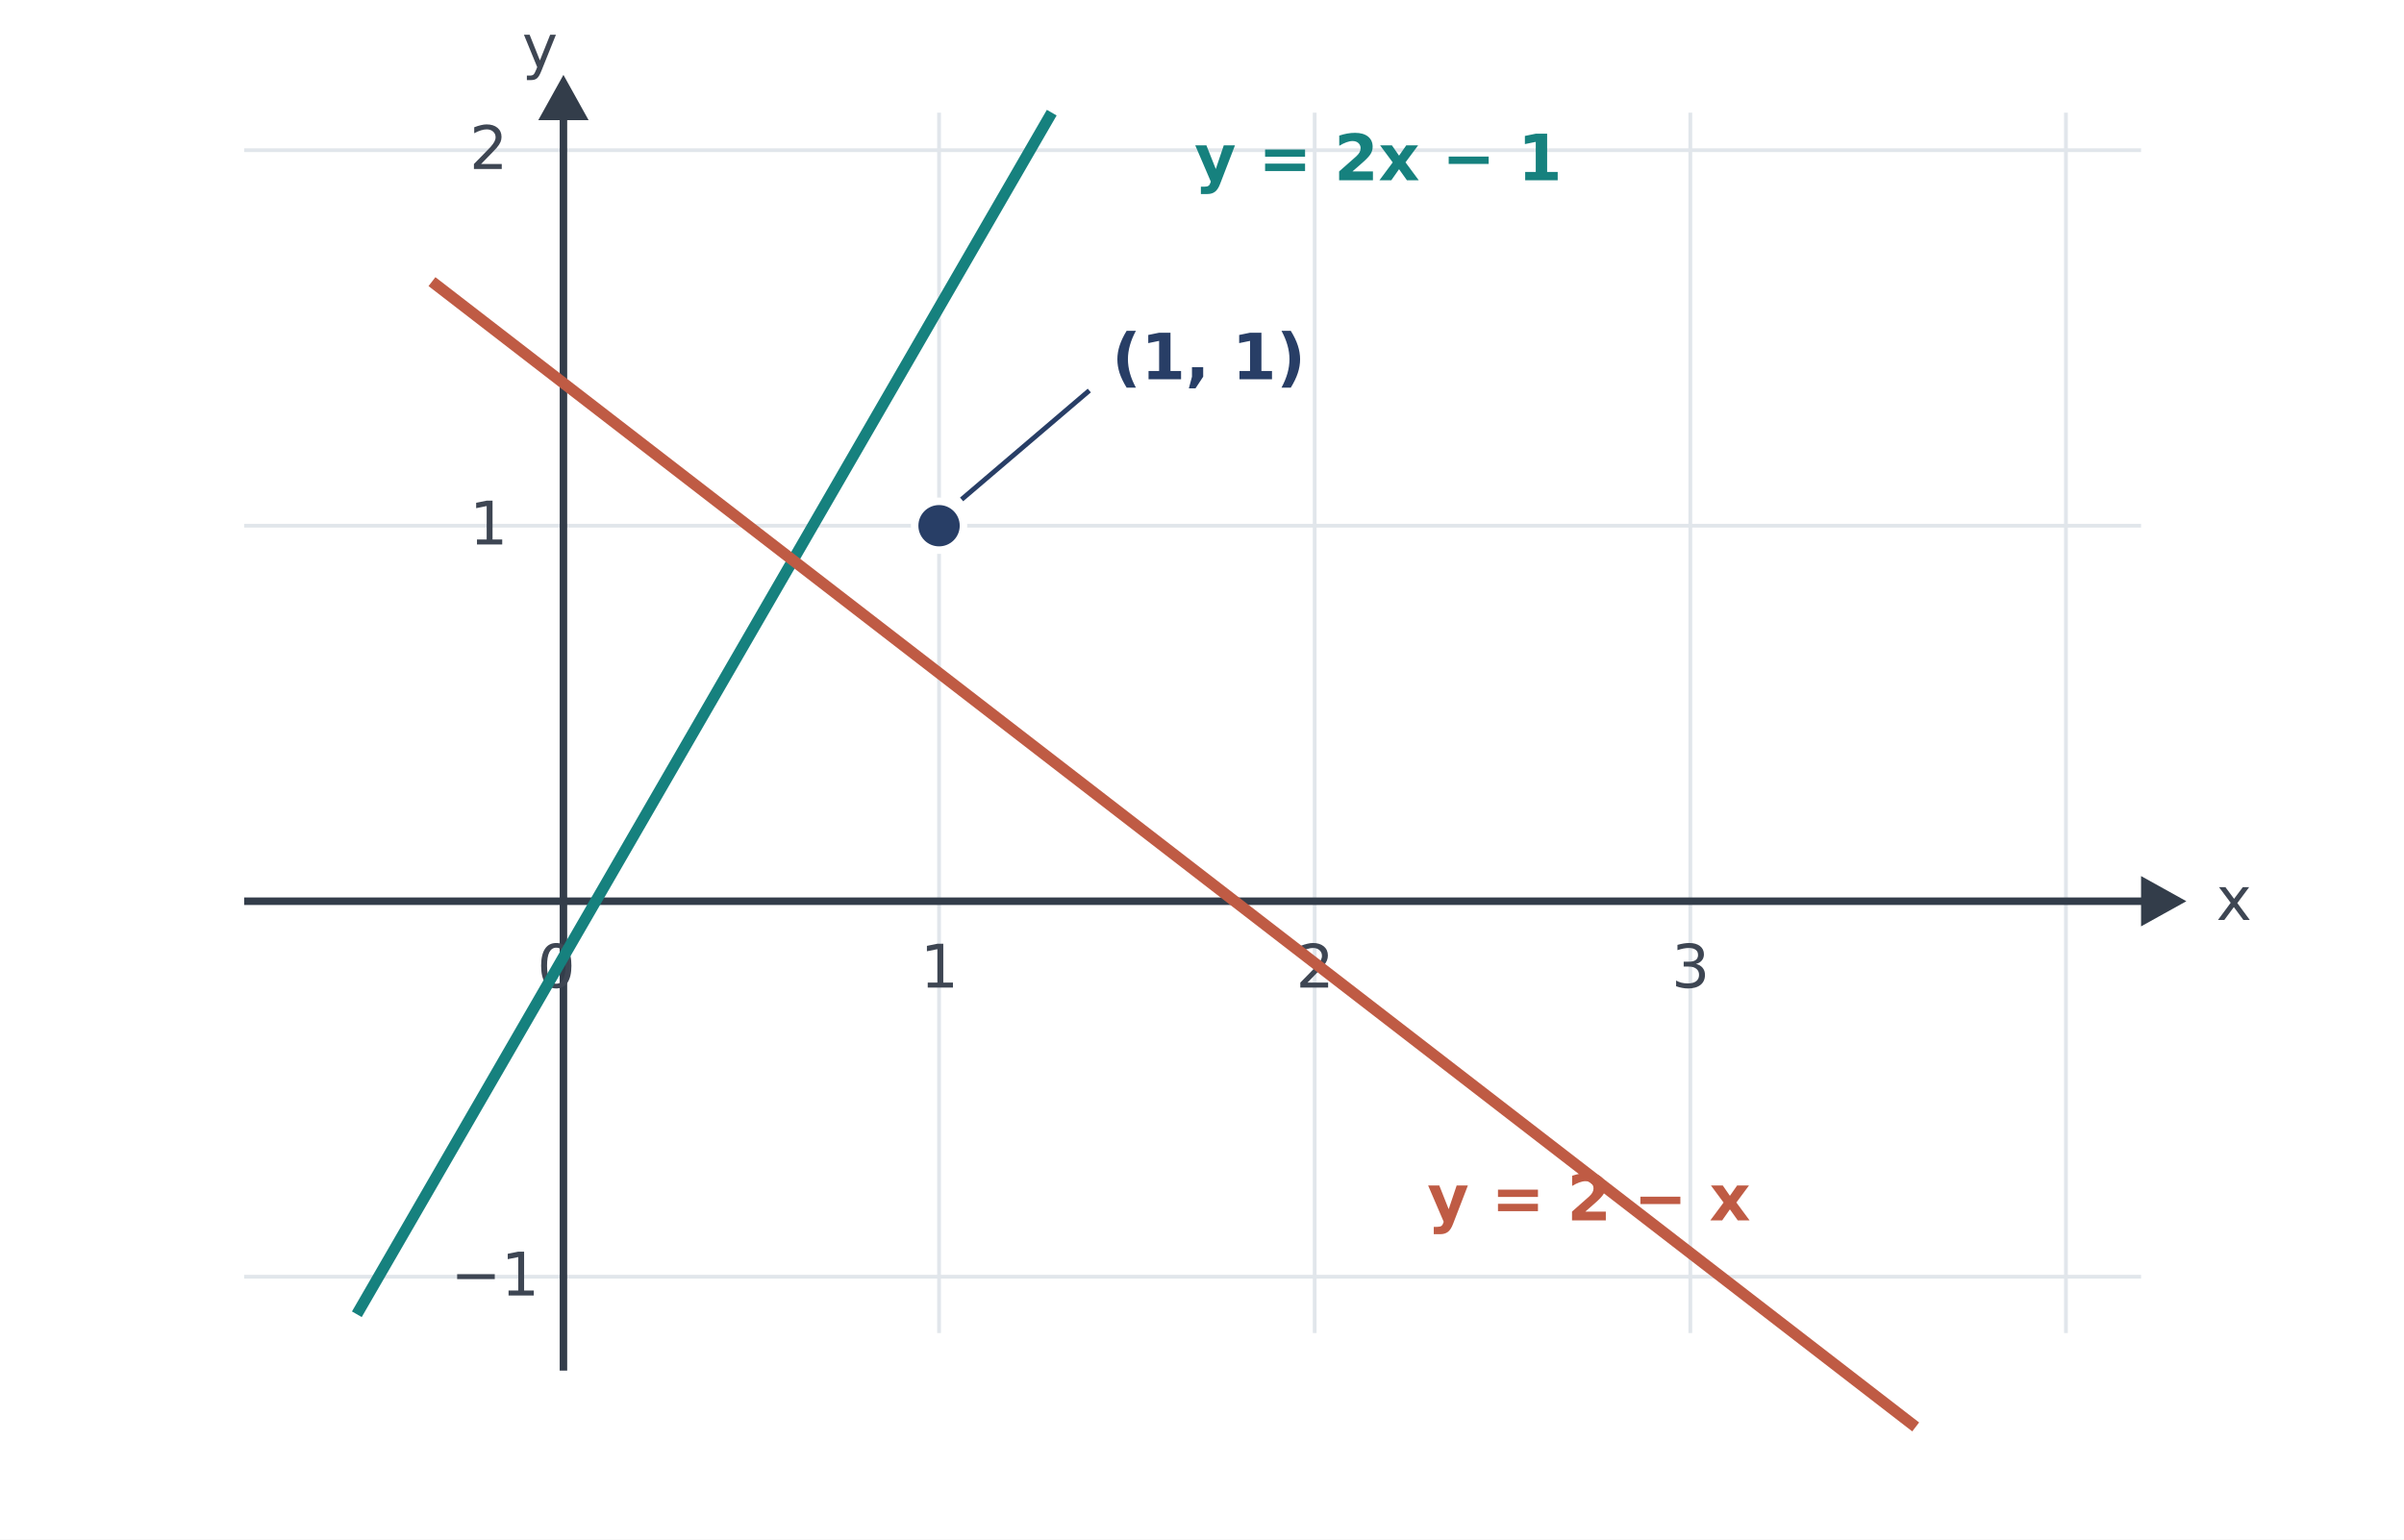
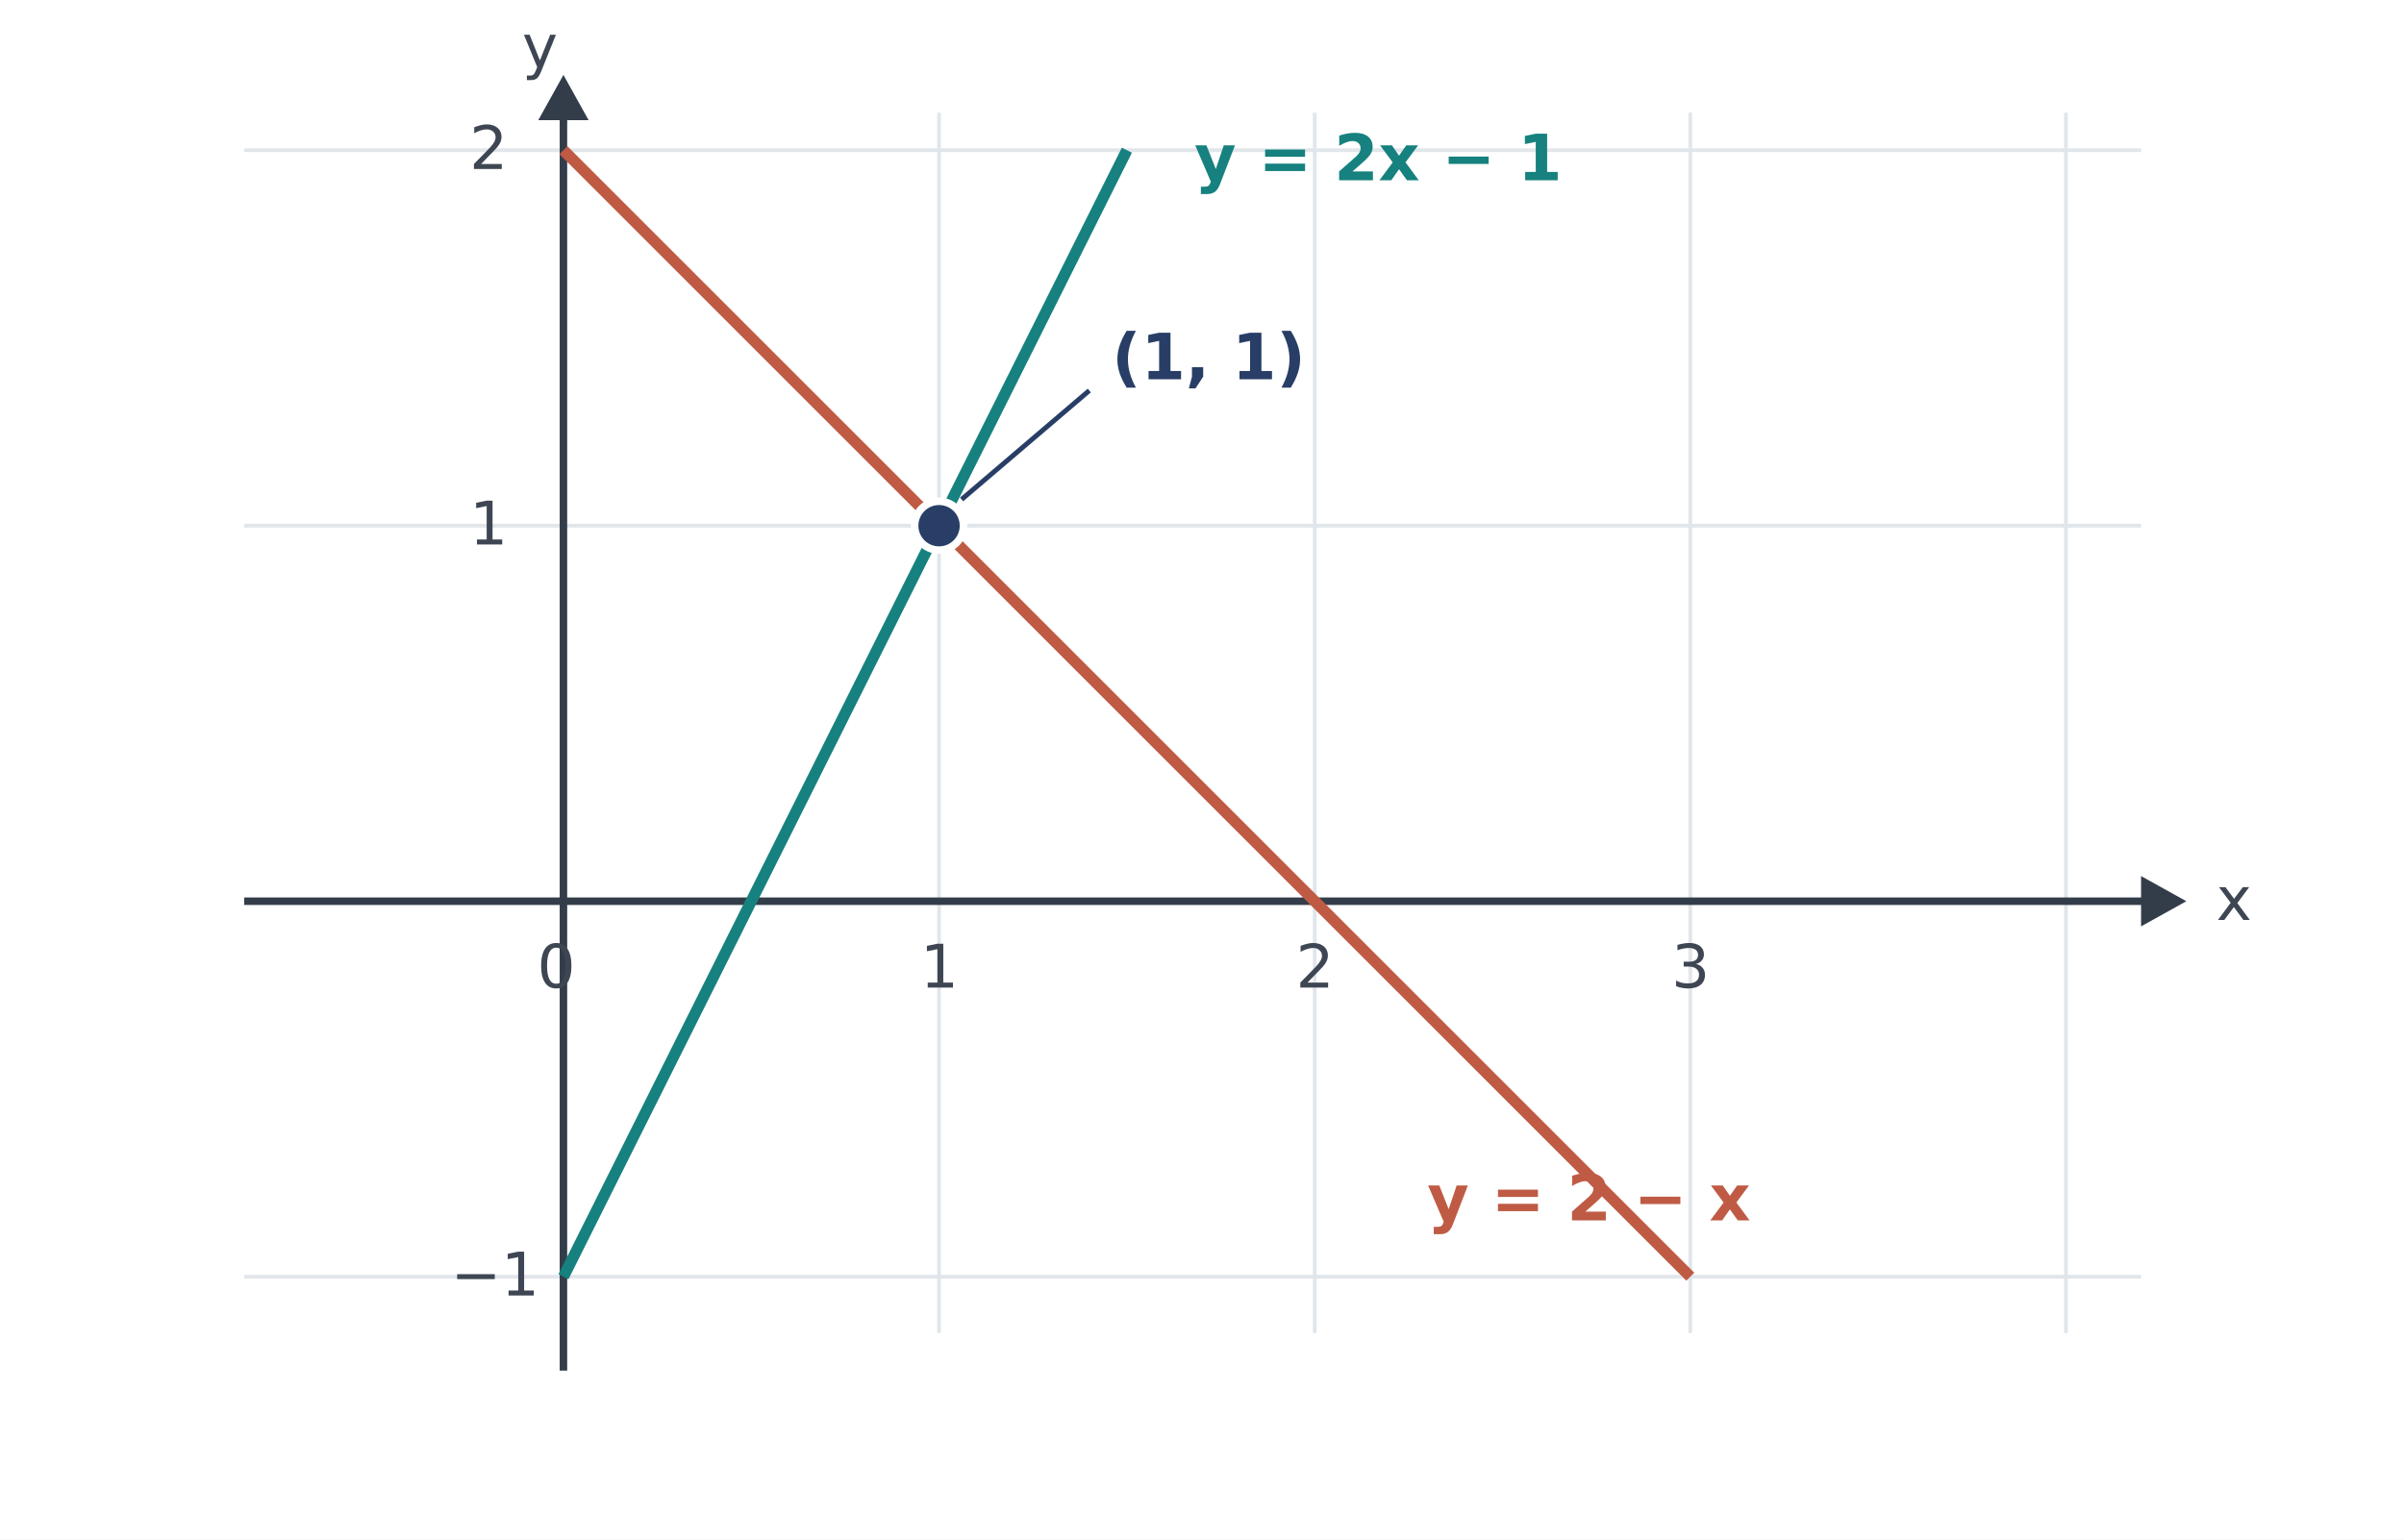
<svg xmlns="http://www.w3.org/2000/svg" width="640" height="410" viewBox="0 0 640 410">
  <rect width="640" height="410" fill="#ffffff" />
  <g stroke="#e1e6eb" stroke-width="1">
    <path d="M150 30 V355 M250 30 V355 M350 30 V355 M450 30 V355 M550 30 V355" />
    <path d="M65 40 H570 M65 140 H570 M65 240 H570 M65 340 H570" />
  </g>
  <g stroke="#333d4a" stroke-width="2" fill="none">
    <path d="M65 240 H580 M150 365 V22" />
    <path d="M580 240 l-9 -5 v10 Z" fill="#333d4a" />
    <path d="M150 22 l-5 9 h10 Z" fill="#333d4a" />
  </g>
  <g font-family="DejaVu Sans, sans-serif" font-size="16" fill="#3e4653">
    <text x="590" y="245">x</text>
    <text x="139" y="18">y</text>
    <text x="143" y="263">0</text>
    <text x="245" y="263">1</text>
    <text x="345" y="263">2</text>
    <text x="445" y="263">3</text>
    <text x="125" y="145">1</text>
    <text x="125" y="45">2</text>
    <text x="120" y="345">−1</text>
  </g>
-   <path d="M95 350 L280 30" fill="none" stroke="#16817e" stroke-width="3" />
-   <path d="M115 75 L510 380" fill="none" stroke="#bf5b44" stroke-width="3" />
+   <path d="M150 340 L300 40" fill="none" stroke="#16817e" stroke-width="3" />
+   <path d="M150 40 L450 340" fill="none" stroke="#bf5b44" stroke-width="3" />
  <circle cx="250" cy="140" r="6.5" fill="#283e66" stroke="white" stroke-width="2" />
  <path d="M256 133 L290 104" stroke="#283e66" stroke-width="1.3" />
  <g font-family="DejaVu Sans, sans-serif" font-size="17" font-weight="bold">
    <text x="296" y="101" fill="#283e66">(1, 1)</text>
    <text x="318" y="48" fill="#16817e">y = 2x − 1</text>
    <text x="380" y="325" fill="#bf5b44">y = 2 − x</text>
  </g>
</svg>
